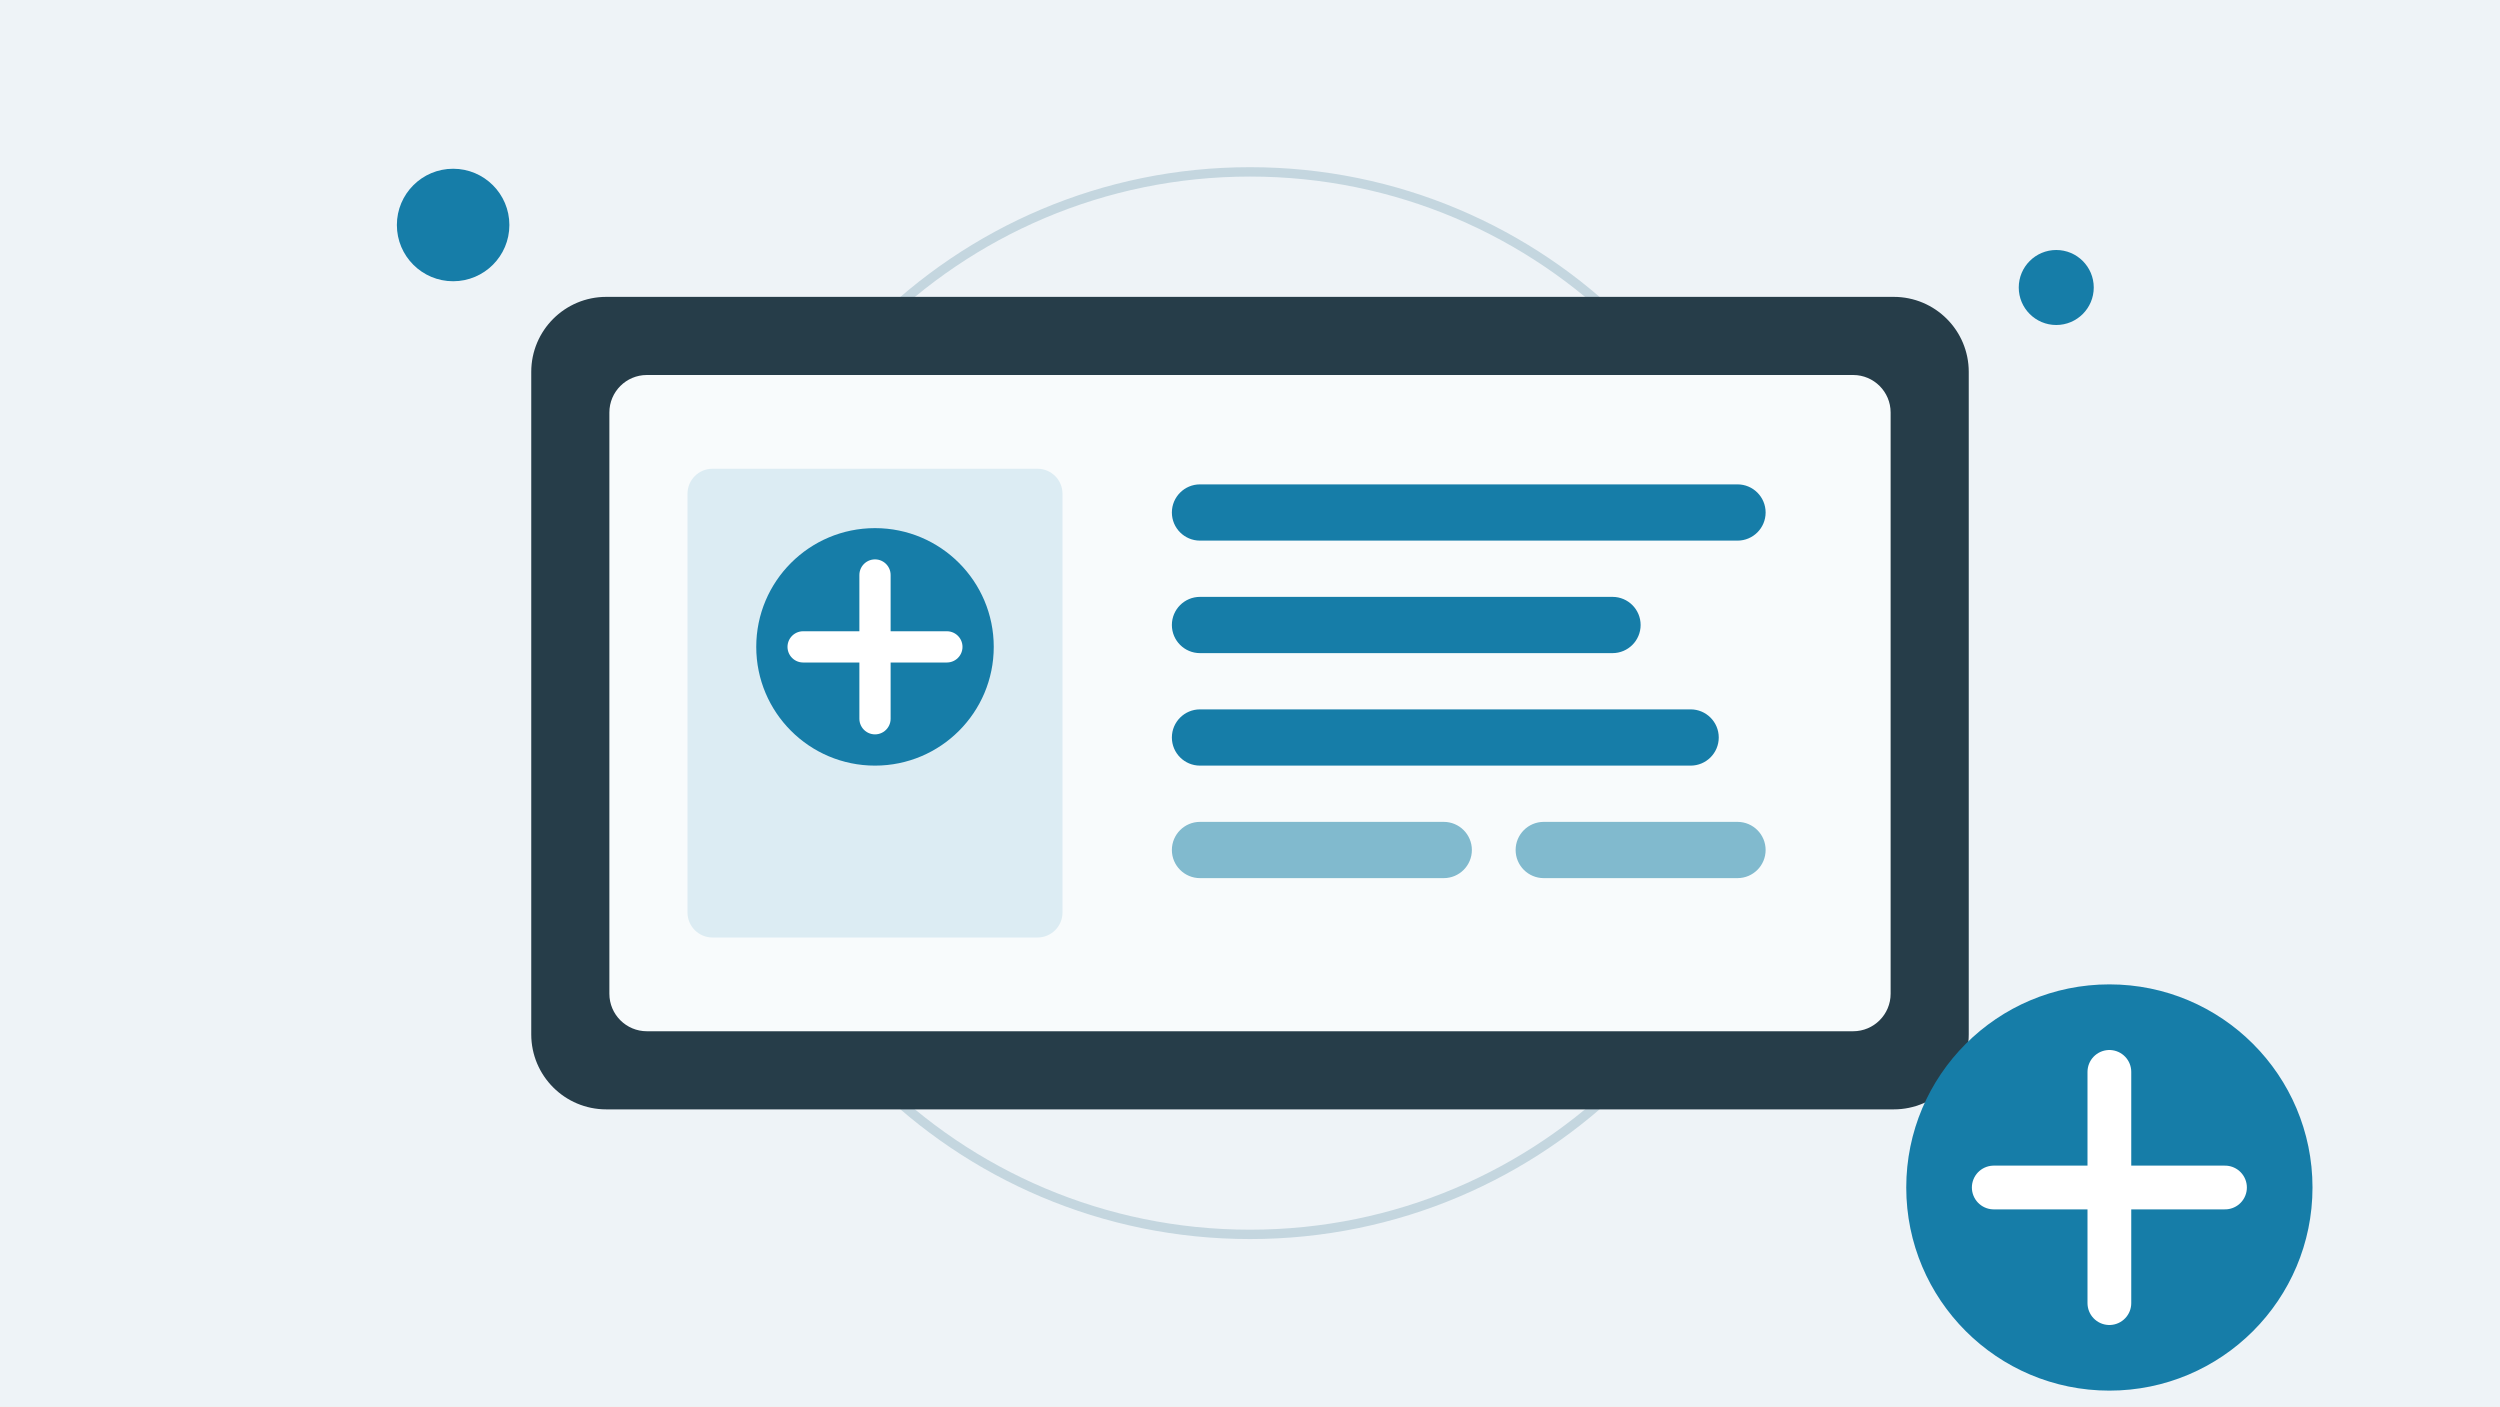
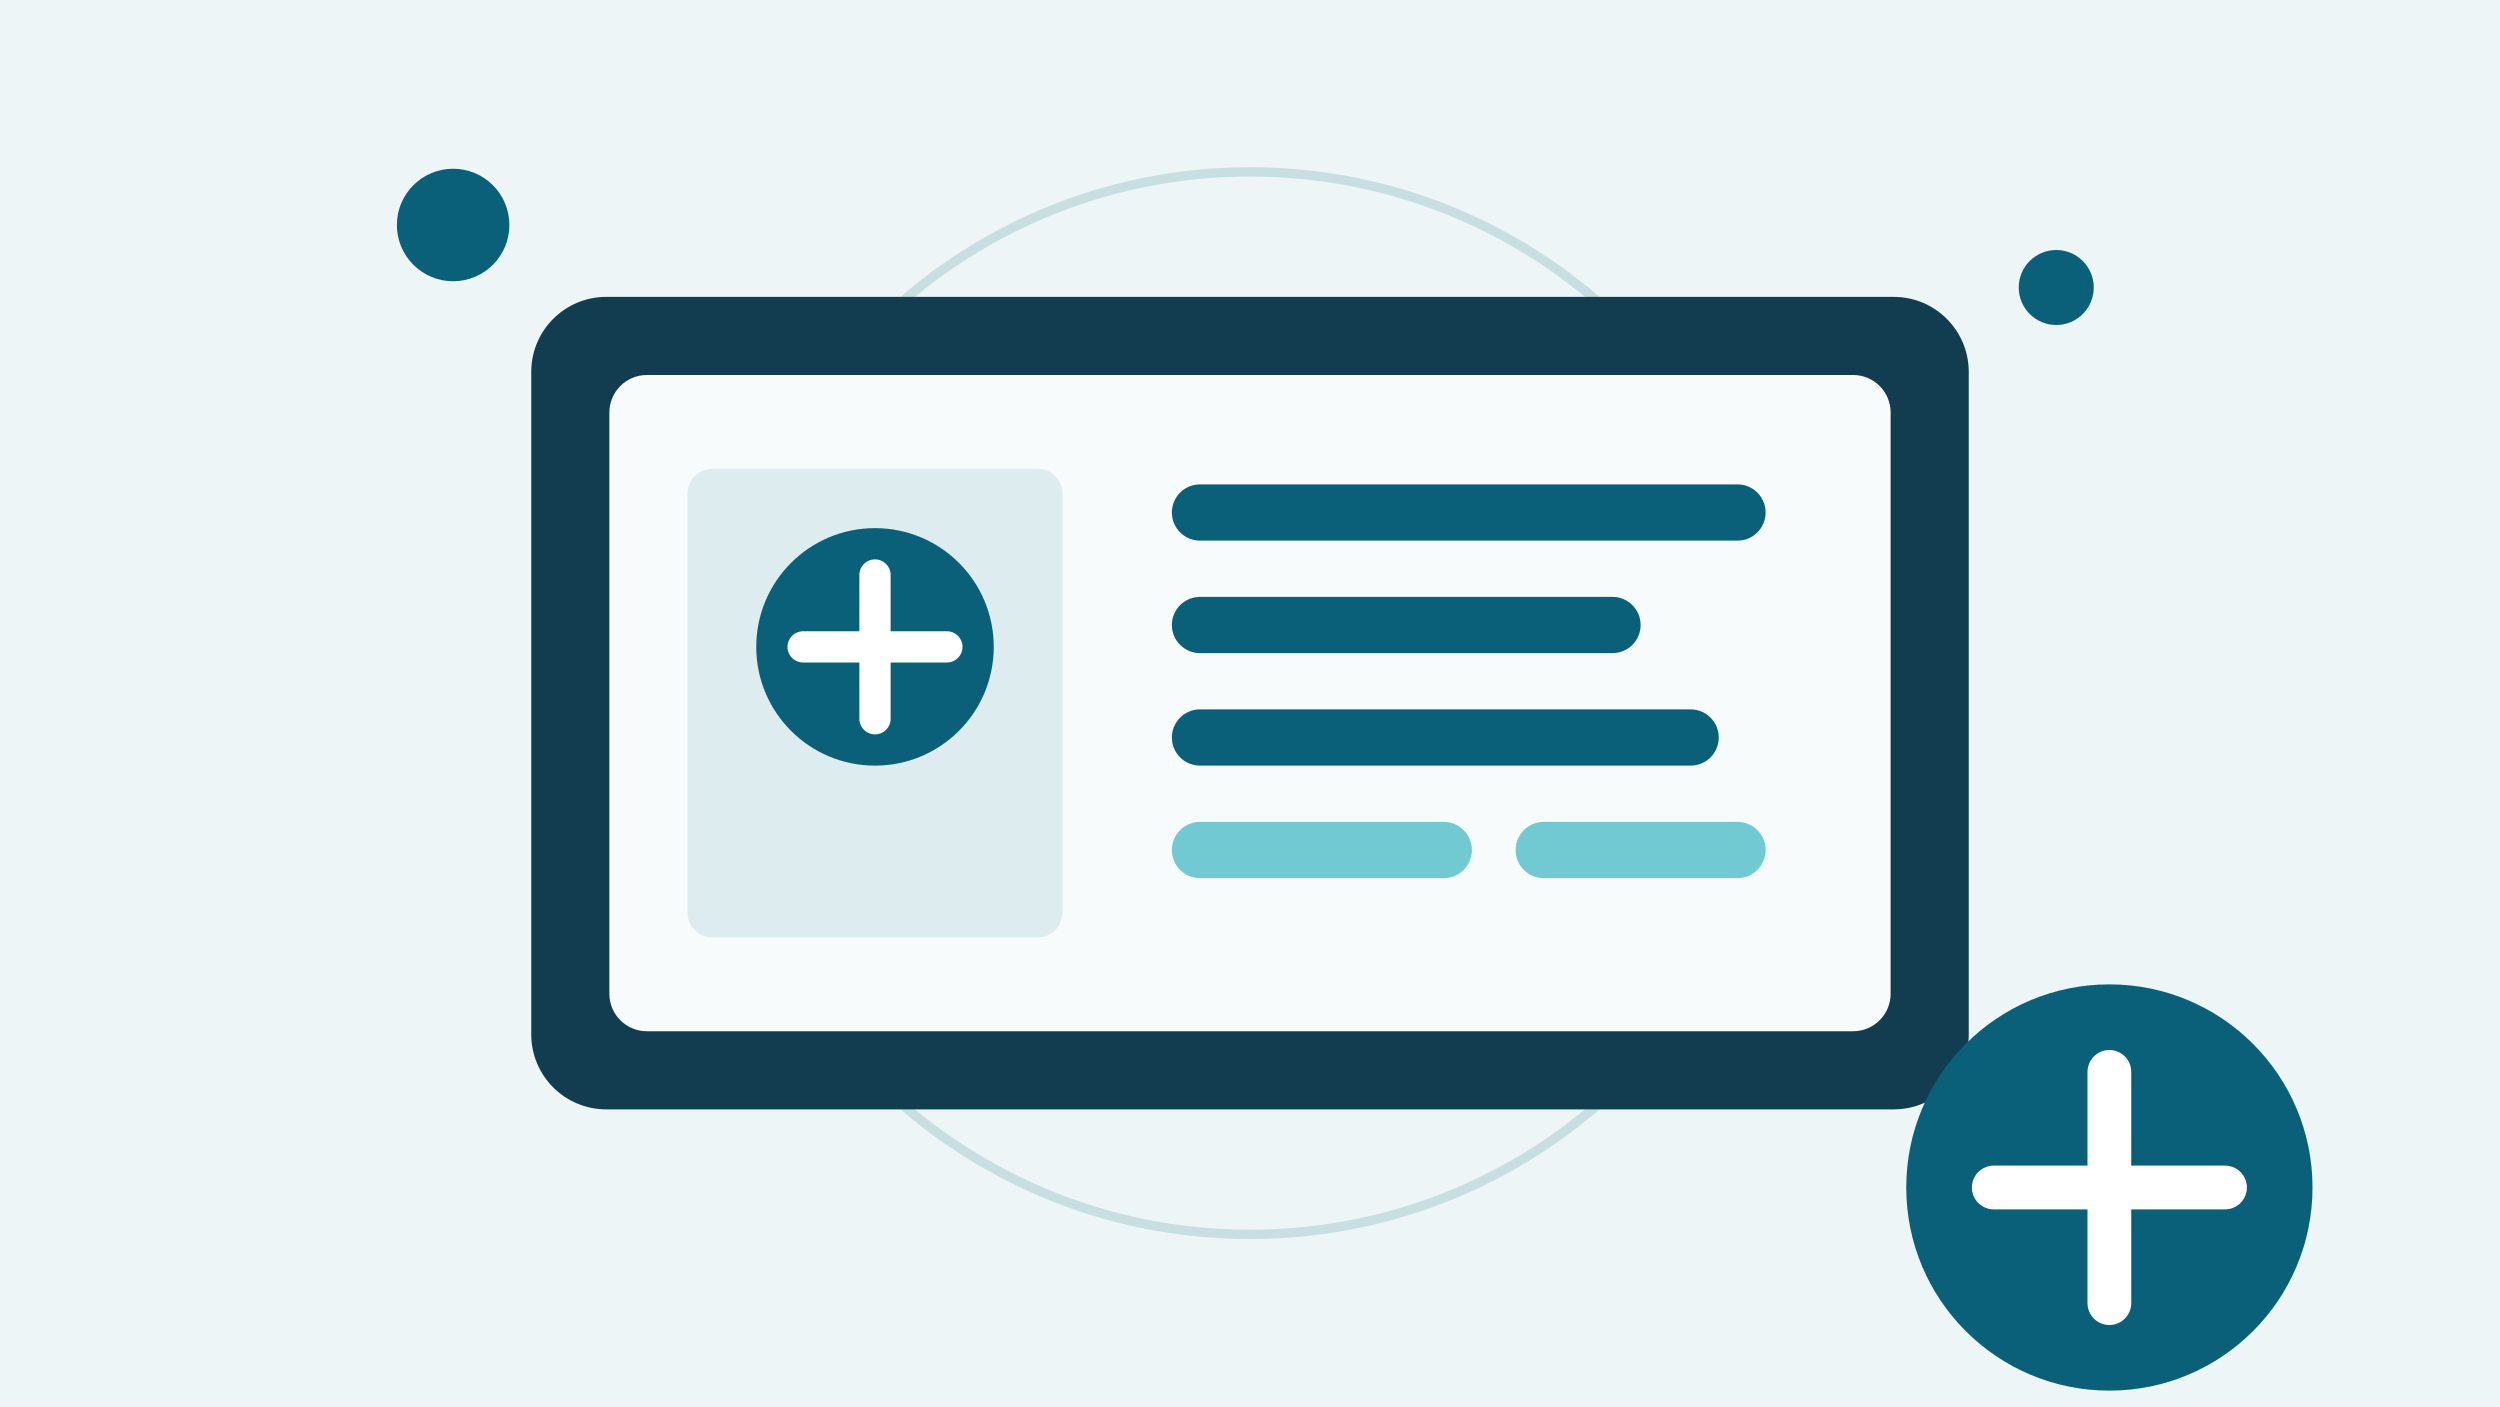
<svg xmlns="http://www.w3.org/2000/svg" viewBox="0 0 800 450">
-   <rect width="800" height="450" fill="#eef3f7" />
-   <g fill="none" stroke="#c4d6df" stroke-width="3">
+   <rect width="800" height="450" fill="#edf5f6" />
+   <g fill="none" stroke="#c8dfe2" stroke-width="3">
    <circle cx="400" cy="225" r="170" />
    <circle cx="400" cy="225" r="120" />
  </g>
  <g transform="translate(170 95)">
-     <rect x="0" y="0" width="460" height="260" rx="24" fill="#263d49" />
-     <rect x="25" y="25" width="410" height="210" rx="12" fill="#f8fbfc" />
-     <rect x="50" y="55" width="120" height="150" rx="8" fill="#dcecf3" />
-     <circle cx="110" cy="112" r="38" fill="#167da8" />
+     <rect x="0" y="0" width="460" height="260" rx="24" fill="#123d50" />
+     <rect x="25" y="25" width="410" height="210" rx="12" fill="#f7fbfb" />
+     <rect x="50" y="55" width="120" height="150" rx="8" fill="#dcecef" />
+     <circle cx="110" cy="112" r="38" fill="#0b6079" />
    <path d="M110 89v46M87 112h46" stroke="#ffffff" stroke-width="10" stroke-linecap="round" />
-     <g fill="#167da8">
+     <g fill="#0b6079">
      <rect x="205" y="60" width="190" height="18" rx="9" />
      <rect x="205" y="96" width="150" height="18" rx="9" />
      <rect x="205" y="132" width="175" height="18" rx="9" />
    </g>
-     <g fill="#81bace">
+     <g fill="#71c9d2">
      <rect x="205" y="168" width="96" height="18" rx="9" />
      <rect x="315" y="168" width="80" height="18" rx="9" />
    </g>
  </g>
  <g transform="translate(610 315)">
-     <circle cx="65" cy="65" r="65" fill="#167da8" />
+     <circle cx="65" cy="65" r="65" fill="#0b6079" />
    <path d="M65 28v74M28 65h74" stroke="#ffffff" stroke-width="14" stroke-linecap="round" />
  </g>
-   <g fill="#167da8">
+   <g fill="#0b6079">
    <circle cx="145" cy="72" r="18" />
    <circle cx="658" cy="92" r="12" />
  </g>
</svg>
